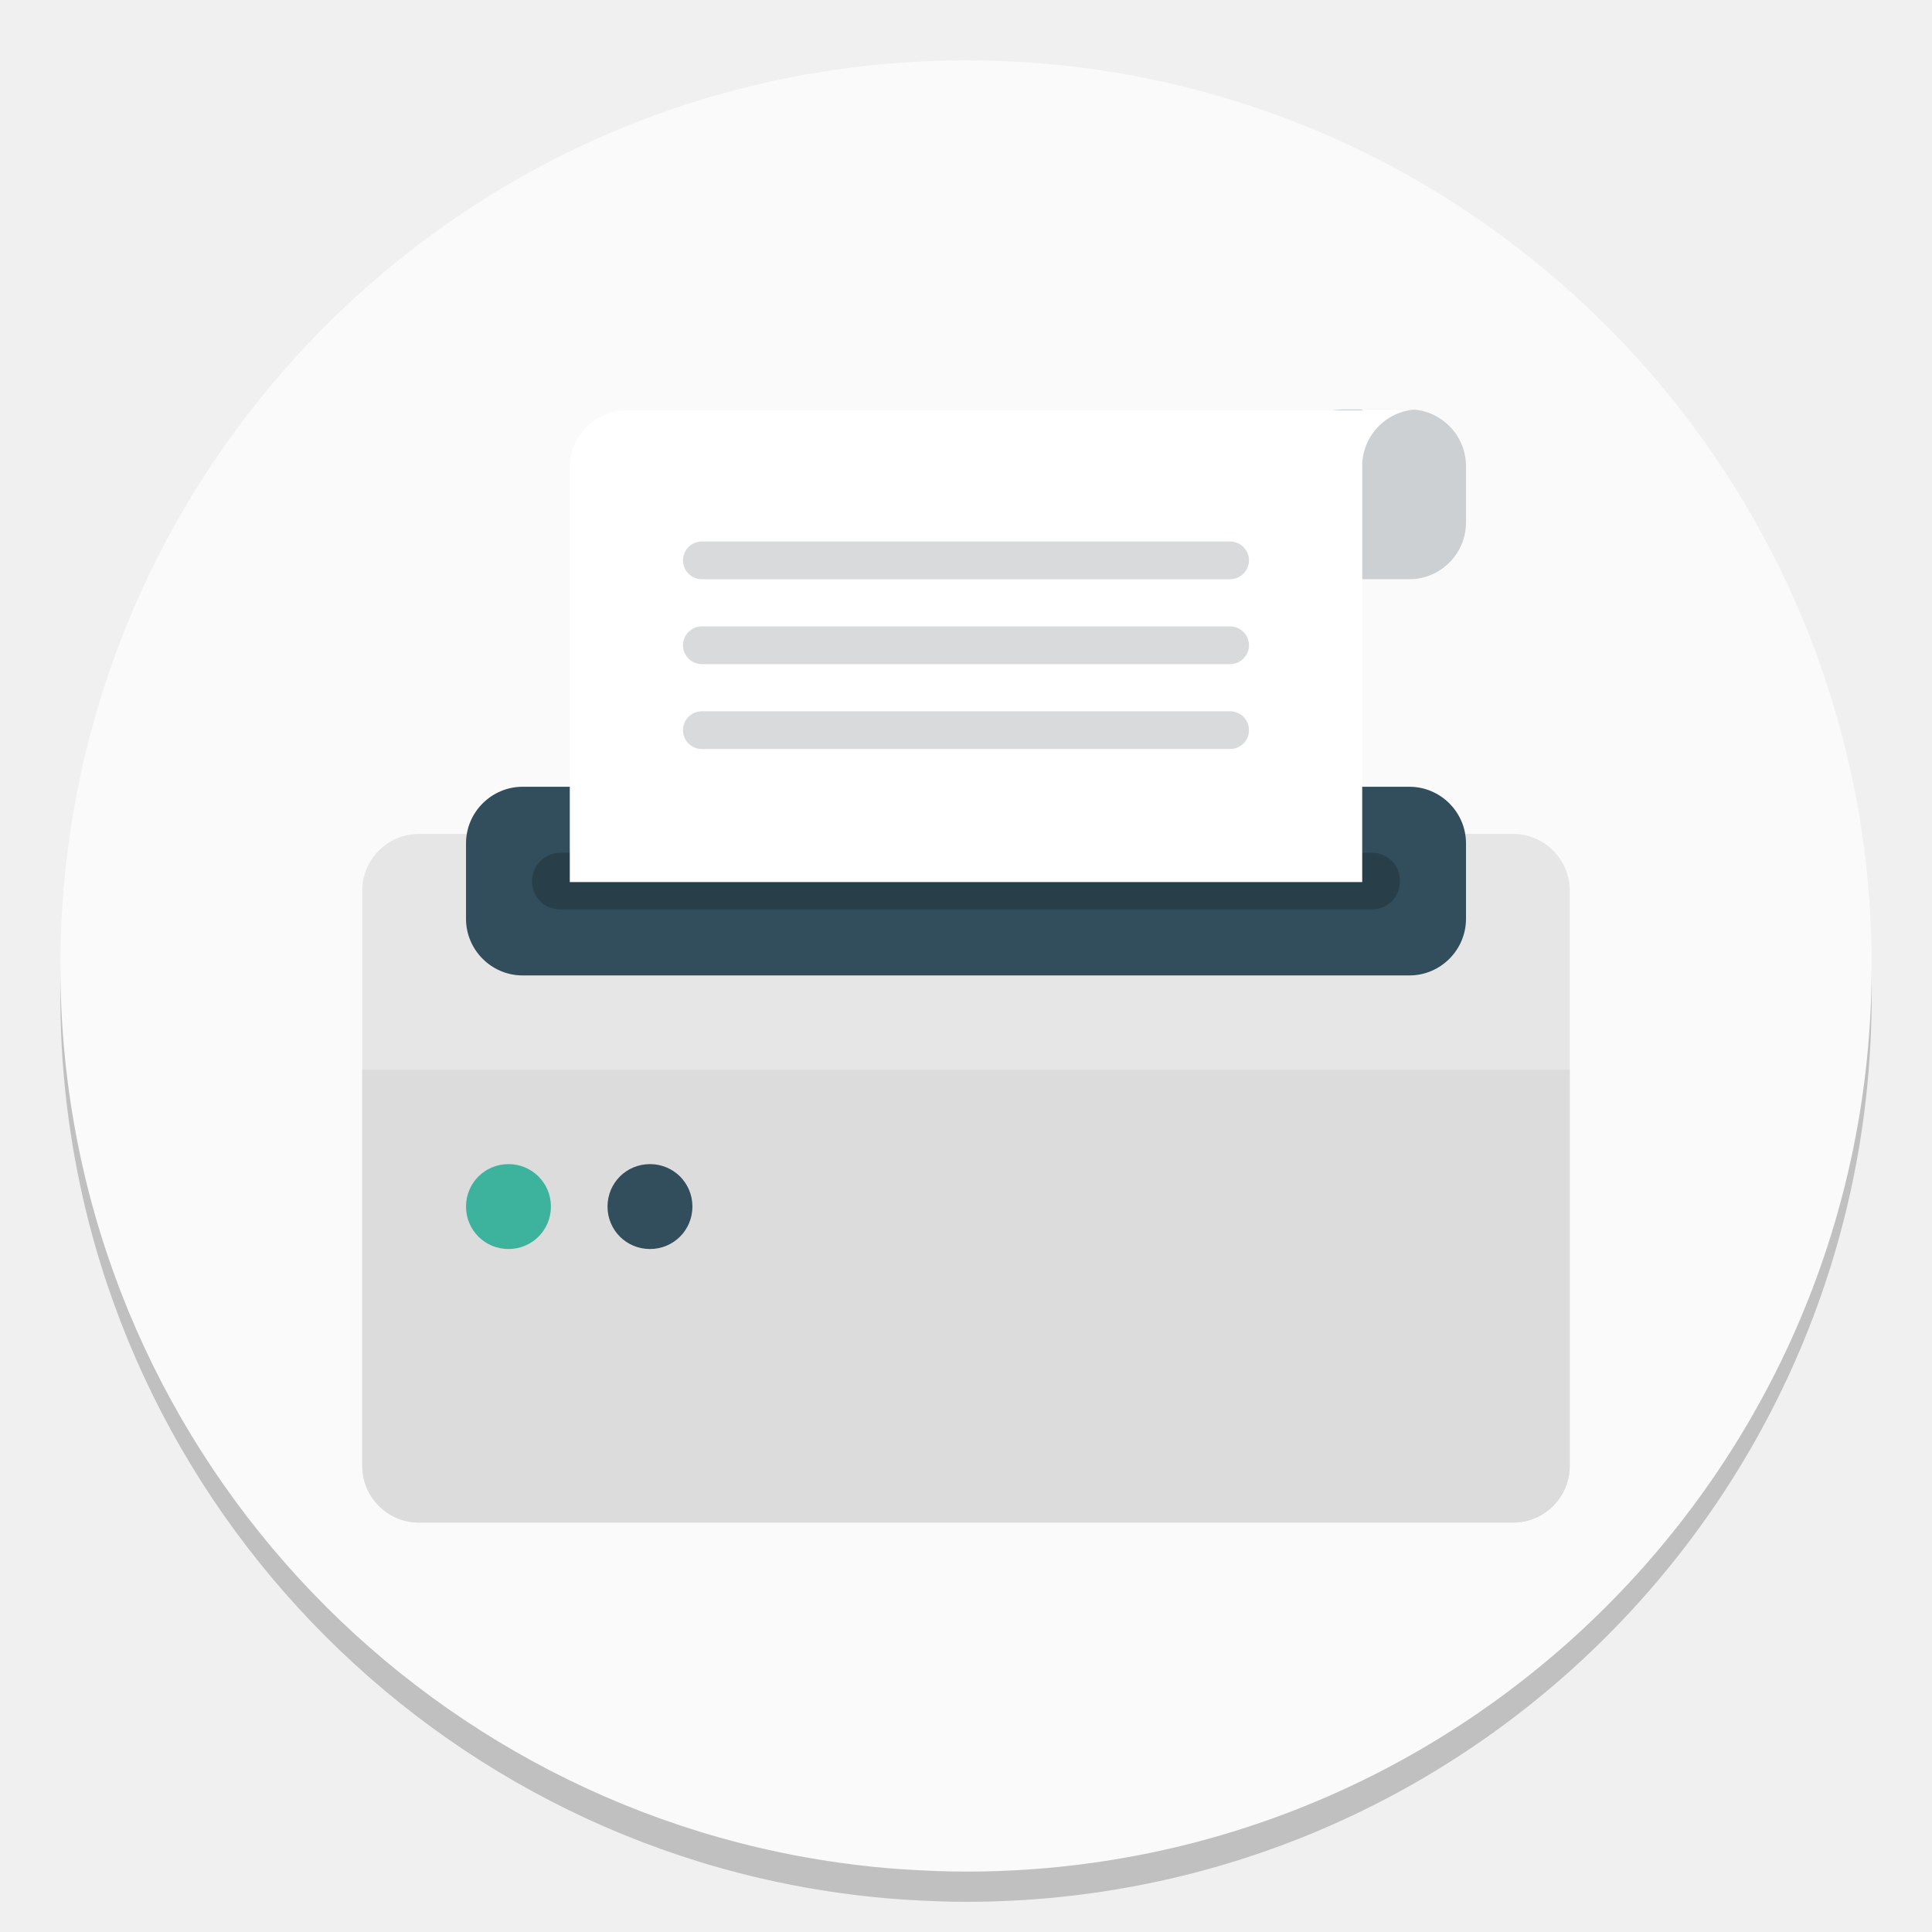
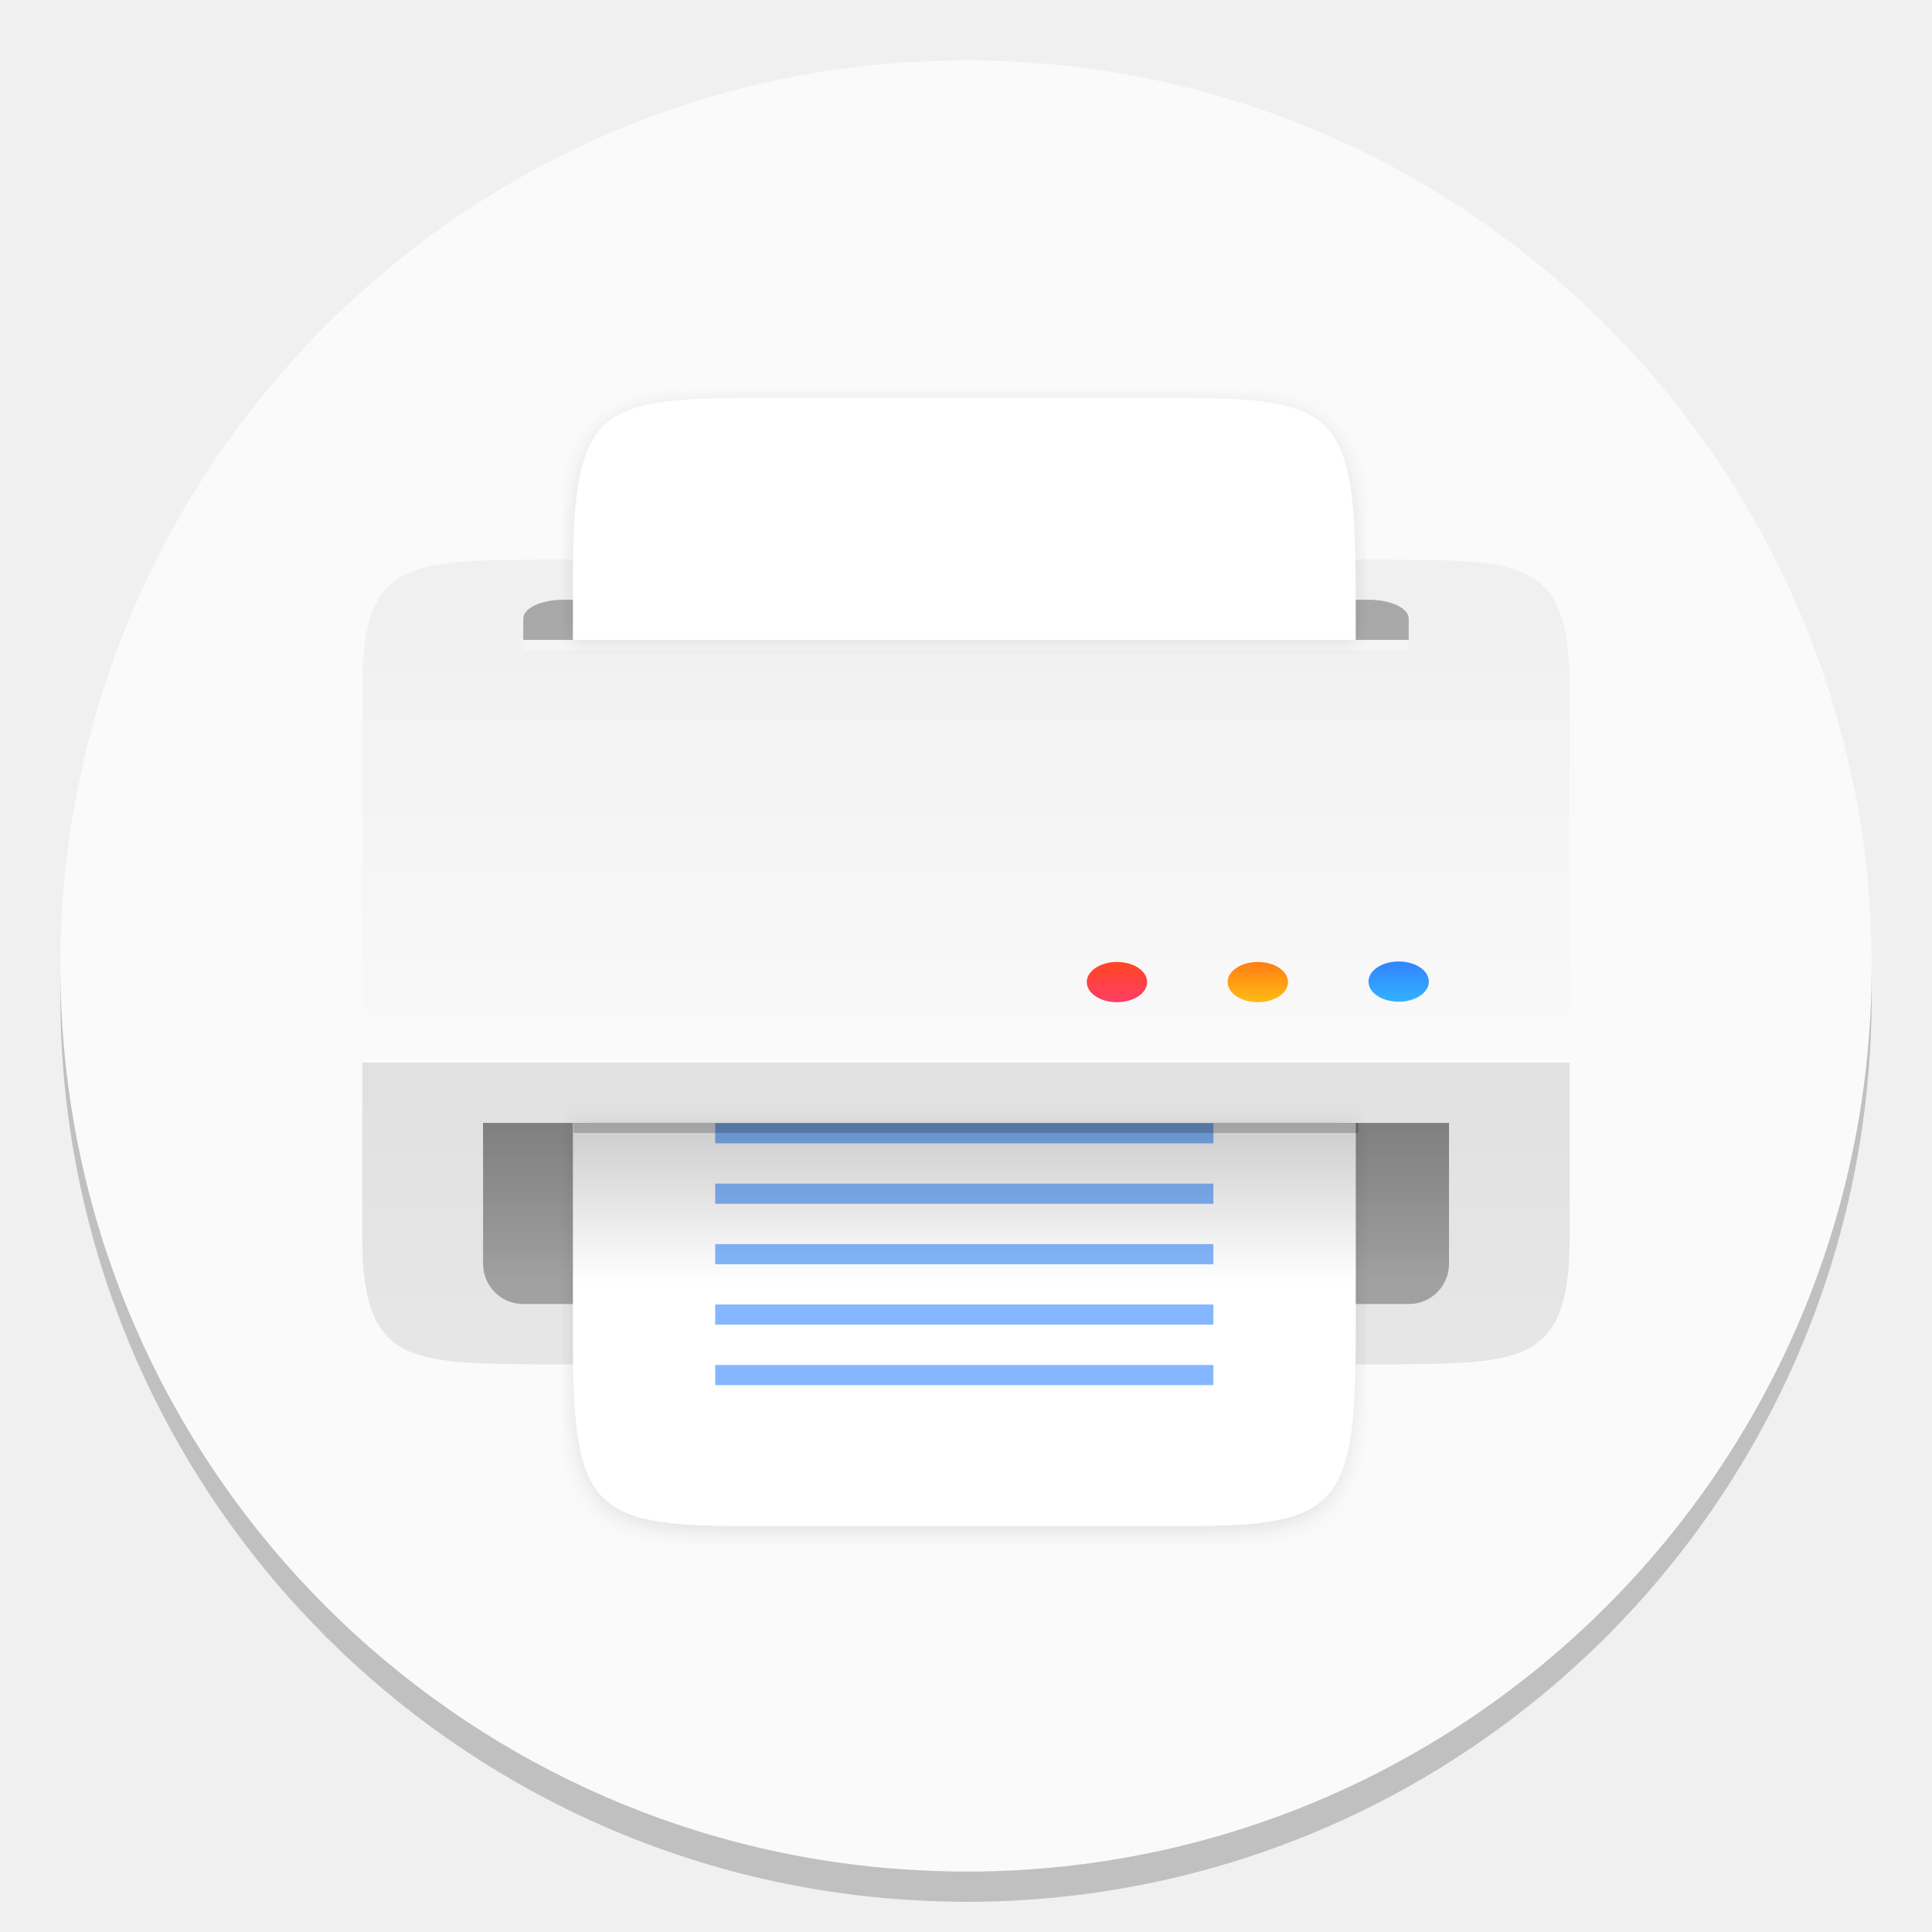
<svg xmlns="http://www.w3.org/2000/svg" width="64" height="64" version="1.1">
  <defs>
    <linearGradient id="b" x1="399.57" x2="399.57" y1="545.8" y2="517.8" gradientTransform="matrix(2.1429 0 0 2.1429 -826.36 -1107.5)" gradientUnits="userSpaceOnUse">
      <stop stop-color="#3889e9" offset="0" />
      <stop stop-color="#5ea5fb" offset="1" />
    </linearGradient>
+     <linearGradient id="c-6" x1="152" x2="152" y1="188" y2="220" gradientTransform="matrix(.16666 0 0 .16666 6.6681 5.8677)" gradientUnits="userSpaceOnUse">
+       <stop offset="0" />
+       <stop stop-opacity="0" offset="1" />
+     </linearGradient>
+     <linearGradient id="f-2" x1="330" x2="333" y1="79.5" y2="79.5" gradientTransform="matrix(.42423 0 0 .61108 -108.01 -90.108)" gradientUnits="userSpaceOnUse">
+       <stop stop-color="#ff8214" offset="0" />
+       <stop stop-color="#ffbe14" offset="1" />
+     </linearGradient>
+     <linearGradient id="e-9" x1="330" x2="333" y1="79.5" y2="79.5" gradientTransform="matrix(.42423 0 0 .61108 -108.02 -94.775)" gradientUnits="userSpaceOnUse">
+       <stop stop-color="#3287ff" offset="0" />
+       <stop stop-color="#32b4ff" offset="1" />
+     </linearGradient>
+     <linearGradient id="g-1" x1="330" x2="333" y1="79.5" y2="79.5" gradientTransform="matrix(.42423 0 0 .61108 -108.01 -85.442)" gradientUnits="userSpaceOnUse">
+       <stop stop-color="#ff4628" offset="0" />
+       <stop stop-color="#ff3c69" offset="1" />
+     </linearGradient>
+     <filter id="j" x="-.013" y="-.011" width="1.026" height="1.022" color-interpolation-filters="sRGB">
+       <feGaussianBlur stdDeviation="2.12" />
+     </filter>
+     <linearGradient id="i-0" x1="152" x2="152" y1="84" y2="228" gradientTransform="matrix(.16666 0 0 .16666 6.6681 5.8677)" gradientUnits="userSpaceOnUse">
+       <stop stop-color="#f0f0f0" offset="0" />
+       <stop stop-color="#fff" offset="1" />
+     </linearGradient>
+     <linearGradient id="h-9" x1="156" x2="156" y1="80" y2="232" gradientUnits="userSpaceOnUse">
+       <stop stop-color="#fff" offset="0" />
+       <stop stop-color="#fff" stop-opacity=".098" offset=".125" />
+       <stop stop-color="#fff" stop-opacity=".098" offset=".925" />
+       <stop stop-color="#fff" stop-opacity=".498" offset="1" />
+     </linearGradient>
+     <clipPath id="m">
+       <path d="m266 205c0 25-9.783 24.708-35 25h-158c-25.217-0.292-35 0-35-25v-98.001c0-25 9.783-24.708 35-25h158c25.217 0.292 35 0 35 25z" color="#000000" fill="#808080" />
+     </clipPath>
+     <filter id="k" x="-.01" y="-.015" width="1.02" height="1.03" color-interpolation-filters="sRGB">
+       <feGaussianBlur stdDeviation="0.94" />
+     </filter>
  </defs>
  <path d="m50.249 9.194q-3.86-2.973-8.444-4.556-4.737-1.637-9.802-1.637c-16.57 0-30.003 13.432-30.003 30.001 0 15.158 11.245 27.684 25.845 29.709 0.712 0.099 1.434 0.175 2.159 0.219 0.661 0.041 1.326 0.07 2 0.07 16.567 0 29.997-13.432 29.997-29.999 0-1.31-0.083-2.604-0.245-3.866-0.188-1.475-0.493-2.909-0.884-4.305q-1.329-4.689-4.082-8.726-2.721-3.977-6.54-6.911z" opacity=".2" stroke-width=".997" />
  <path d="m50.249 8.193q-3.86-2.973-8.444-4.556-4.737-1.637-9.802-1.637c-16.57 0-30.003 13.432-30.003 30.001 0 15.158 11.245 27.684 25.845 29.709 0.712 0.099 1.434 0.175 2.159 0.219 0.661 0.041 1.326 0.07 2 0.07 16.567 0 29.997-13.432 29.997-29.999 0-1.31-0.083-2.604-0.245-3.866-0.188-1.475-0.493-2.909-0.884-4.305q-1.329-4.689-4.082-8.726-2.721-3.977-6.54-6.911z" fill="#fafafa" stroke-width=".997" />
  <circle cx="32.02" cy="32.044" r="30.001" fill-opacity="0" stroke-width="1.571" />
  <circle cx="32.02" cy="32.044" r="0" fill="url(#b)" stroke-width="1.571" />
-   <g transform="matrix(.079346 0 0 .079346 12 12)">
-     <path d="m23.631 196.92h456.86c12.997 0 23.631 10.634 23.631 23.631v240.25c0 12.997-10.634 23.631-23.631 23.631h-456.86c-12.997 0-23.631-10.634-23.631-23.631v-240.25c0-12.997 10.634-23.631 23.631-23.631z" fill="#e6e6e6" />
-     <path d="m0 460.8c0 12.997 10.634 23.631 23.631 23.631h456.86c12.997 0 23.631-10.634 23.631-23.631v-165.42h-504.12z" fill="#dcdcdc" />
-     <path d="m66.954 177.23h370.22c12.997 0 23.631 10.634 23.631 23.631v31.508c0 12.997-10.634 23.631-23.631 23.631h-370.22c-12.997 0-23.631-10.634-23.631-23.631v-31.508c0-12.997 10.634-23.631 23.631-23.631z" fill="#324d5b" />
-     <path d="m82.708 204.8h338.71c6.695 0 11.815 5.12 11.815 11.815s-5.12 11.815-11.815 11.815h-338.71c-6.695 0-11.815-5.12-11.815-11.815-1e-3 -6.301 5.119-11.815 11.815-11.815z" fill="#283e49" />
-     <path d="m61.046 334.77c9.846 0 17.723 7.877 17.723 17.723s-7.877 17.723-17.723 17.723-17.723-7.877-17.723-17.723 7.877-17.723 17.723-17.723z" fill="#3db39e" />
-     <path d="m120.12 334.77c9.846 0 17.723 7.877 17.723 17.723s-7.877 17.723-17.723 17.723-17.723-7.877-17.723-17.723 7.877-17.723 17.723-17.723z" fill="#324d5b" />
-     <path d="m409.6 19.693h27.569c12.997 0 23.631 10.634 23.631 23.631v23.631c0 12.997-10.634 23.631-23.631 23.631h-27.569c-12.997 0-23.631-10.634-23.631-23.631v-23.631c0-12.997 10.634-23.631 23.631-23.631z" fill="#ccd0d2" />
-     <path d="m86.646 51.595v165.42h330.83v-196.92h-307.2c-12.997 0-23.631 10.634-23.631 23.631v7.877zm354.46-31.902h-23.631v23.631c0-12.997 10.634-23.631 23.631-23.631z" fill="#fff" />
-     <path d="m141.78 90.586h220.55c4.332 0 7.877-3.545 7.877-7.877s-3.545-7.877-7.877-7.877h-220.55c-4.332 0-7.877 3.545-7.877 7.877s3.544 7.877 7.877 7.877zm220.55 19.692h-220.55c-4.332 0-7.877 3.545-7.877 7.877s3.545 7.877 7.877 7.877h220.55c4.332 0 7.877-3.545 7.877-7.877-1e-3 -4.332-3.545-7.877-7.878-7.877zm0 35.446h-220.55c-4.332 0-7.877 3.545-7.877 7.877s3.545 7.877 7.877 7.877h220.55c4.332 0 7.877-3.545 7.877-7.877-1e-3 -4.332-3.545-7.877-7.878-7.877z" fill="#d8dadc" />
+   <path transform="matrix(.16666 0 0 .16666 6.6681 5.8677)" d="m272 211c0 25-9.783 24.708-35 25h-170c-25.217-0.292-35 0-35-25v-110c0-25 9.783-24.708 35-25h170c25.217 0.292 35 0 35 25z" clip-path="url(#m)" color="#000000" filter="url(#k)" opacity=".5" stroke="url(#h-9)" stroke-width="4" />
+   <g stroke-width="2.52">
+     <path d="m52 41.034c0 4.166-1.63 4.118-5.833 4.166h-28.333c-4.203-0.049-5.833 0-5.833-4.166v-18.333c0-4.166 1.63-4.118 5.833-4.166h28.333c4.203 0.049 5.833 0 5.833 4.166z" color="#000000" fill="url(#i-0)" />
+     <path d="m12.001 35.199-1.63e-4 5.833c-1.16e-4 4.166 1.63 4.118 5.833 4.166h28.33c4.203-0.049 5.833 0 5.833-4.166l1.64e-4 -5.833z" color="#000000" opacity=".1" />
+     <path d="m18.667 19.867h26.665c0.739 0 1.333 0.279 1.333 0.625v0.708h-29.331v-0.708c0-0.346 0.595-0.625 1.333-0.625z" enable-background="new" opacity=".3" />
+     <path d="m16.001 37.199h31.999v4.666c0 0.739-0.595 1.333-1.333 1.333h-29.331c-0.739 0-1.333-0.595-1.333-1.333v-3.333z" enable-background="new" opacity=".3" />
+     <rect x="12.001" y="34.866" width="39.999" height=".333" enable-background="new" fill="#fff" opacity=".15" />
+     <rect x="17.334" y="21.2" width="29.331" height=".333" enable-background="new" fill="#fff" opacity=".3" />
+   </g>
+   <path transform="matrix(.16666 0 0 .16666 11.201 12.867)" d="m81.072 2.883c-31.207 0-34.563 3.63-34.41 39.039v8.078h155.61v-8.078c0-35.41-3.203-39.039-34.41-39.039zm-34.41 143.12v42.105c-0.153 35.41 3.203 39.039 34.41 39.039h86.785c31.207 0 33.598-3.641 34.41-39.039v-42.105z" color="#000000" filter="url(#j)" opacity=".1" />
+   <g>
+     <path d="m24.713 13.181c-5.201 0-5.76 0.605-5.735 6.506v1.513h25.932v-1.513c0-5.901-0.534-6.506-5.735-6.506z" color="#000000" fill="#fff" stroke-width="2.52" />
+     <path d="m18.978 37.199v6.851c-0.025 5.901 0.534 6.506 5.735 6.506h14.464c5.201 0 5.735-0.605 5.735-6.506v-6.851z" color="#000000" fill="#fff" stroke-width="2.52" />
+     <g transform="matrix(2.5196,0,0,2.5196,10.668,10.534)" fill="#3287ff">
+       <path d="m11.719 10.851h-6.55v-0.265h6.55z" enable-background="new" opacity=".6" />
+       <path d="m11.719 13.235h-6.55v-0.265h6.55z" enable-background="new" opacity=".6" />
+       <path d="m11.719 12.441h-6.55v-0.265h6.55z" enable-background="new" opacity=".6" />
+       <path d="m11.719 11.646h-6.55v-0.265h6.55z" enable-background="new" opacity=".6" />
+       <path d="m11.719 14.03h-6.55v-0.265h6.55z" enable-background="new" opacity=".6" />
+     </g>
+   </g>
+   <g stroke-width="2.52">
+     <rect transform="rotate(90)" x="31.866" y="-38.001" width="1.333" height="2" rx=".667" ry="1" enable-background="new" fill="url(#g-1)" />
+     <rect transform="rotate(90)" x="31.85" y="-47.333" width="1.333" height="2" rx=".667" ry="1" enable-background="new" fill="url(#e-9)" />
+     <rect transform="rotate(90)" x="31.866" y="-42.667" width="1.333" height="2" rx=".667" ry="1" enable-background="new" fill="url(#f-2)" />
+     <path d="m16.001 37.199h31.999v4.666c0 0.739-0.595 1.333-1.333 1.333h-29.331c-0.739 0-1.333-0.595-1.333-1.333v-3.333z" enable-background="new" fill="url(#c-6)" opacity=".2" />
+     <rect x="19.001" y="37.199" width="26" height=".333" enable-background="new" opacity=".2" />
  </g>
</svg>
